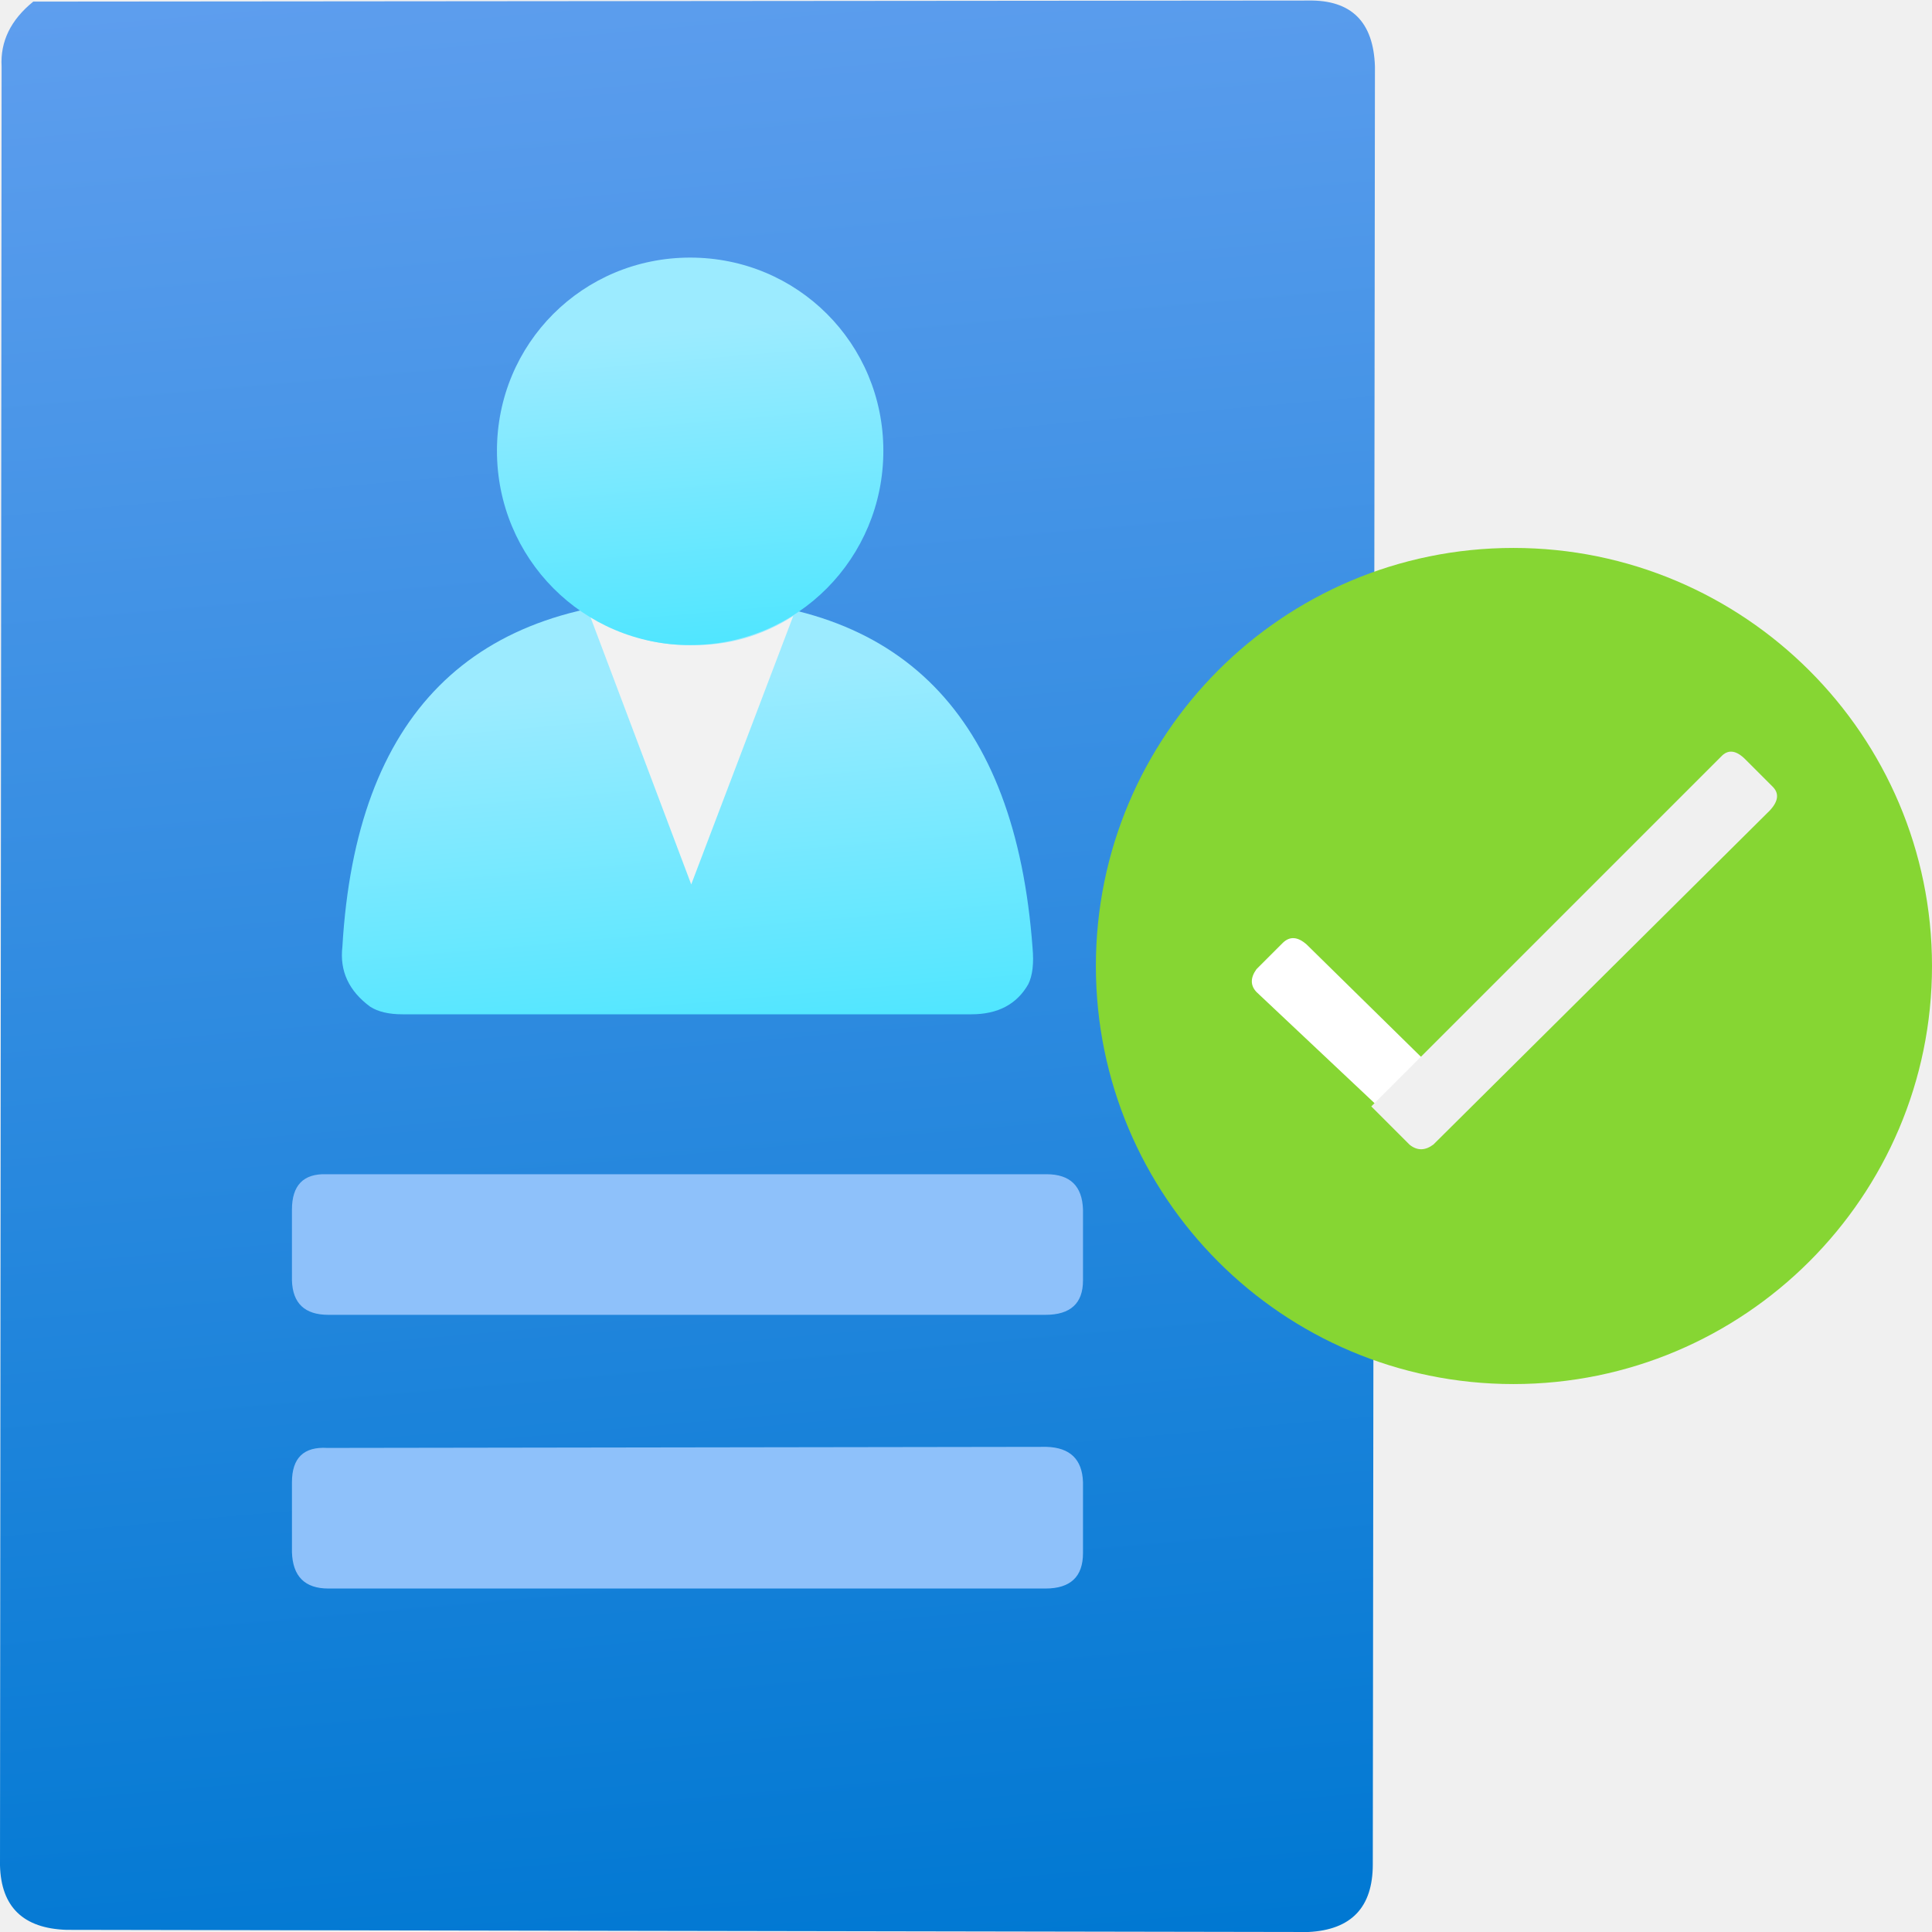
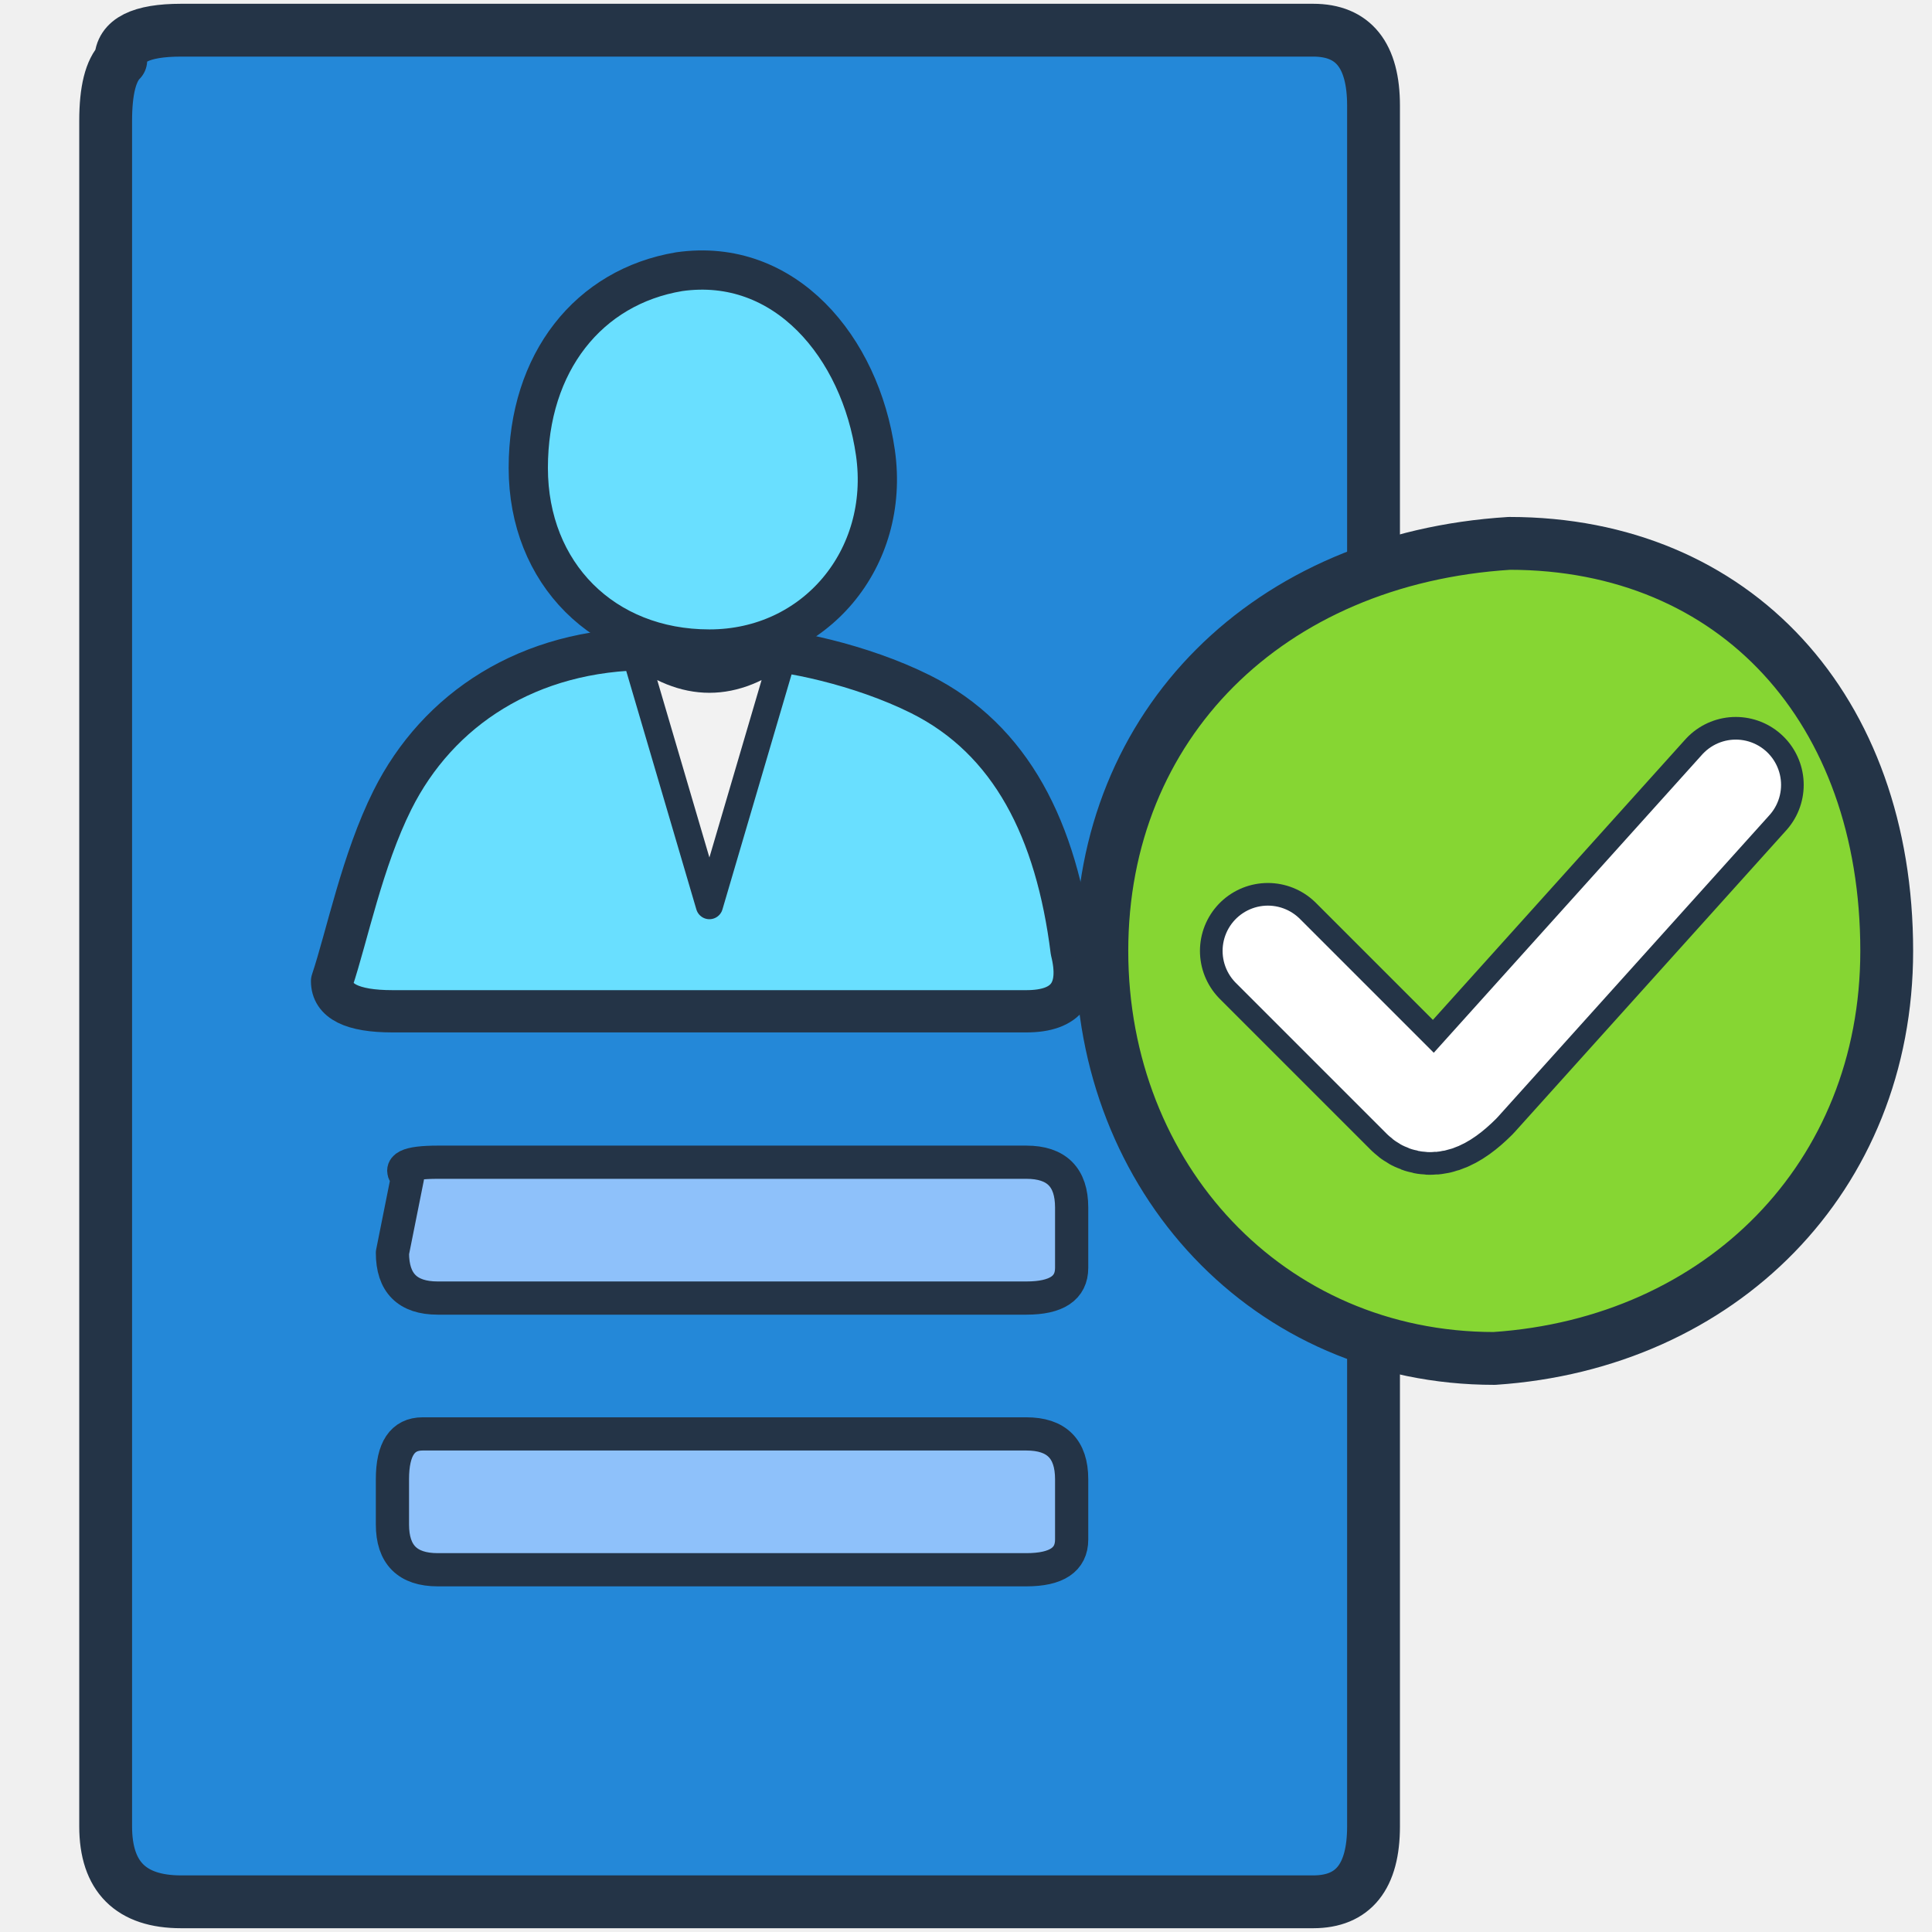
- <svg xmlns="http://www.w3.org/2000/svg" width="128" height="128" viewBox="0 0 128 128">
-   <defs>
-     <linearGradient id="panelBlue" x1="1.58" y1="785.952" x2="3.231" y2="767.08" gradientTransform="translate(4 785.516) scale(1 -1)" gradientUnits="userSpaceOnUse">
-       <stop offset="0" stop-color="#5e9eee" />
-       <stop offset="1" stop-color="#0078d2" />
-     </linearGradient>
-     <linearGradient id="personCyan" x1="-25.483" y1="767.733" x2="-25.125" y2="763.642" gradientTransform="translate(31.6 773.32) scale(1 -1)" gradientUnits="userSpaceOnUse">
-       <stop offset=".183" stop-color="#9cebff" />
-       <stop offset="1" stop-color="#50e6ff" />
-     </linearGradient>
-     <linearGradient id="headCyan" x1="-25.327" y1="770.911" x2="-25.013" y2="767.322" gradientTransform="translate(31.6 773.32) scale(1 -1)" gradientUnits="userSpaceOnUse">
-       <stop offset=".183" stop-color="#9cebff" />
-       <stop offset="1" stop-color="#50e6ff" />
-     </linearGradient>
-   </defs>
-   <g transform="scale(7.111111)">
-     <path d="M.015.62       Q-.005.27.31.015       L12.19.005       Q12.79-.005 12.81.62       L12.79 17.37       Q12.79 17.97 12.19 18       L.62 17.98       Q.015 17.96 0 17.38       Z" fill="url(#panelBlue)" />
-     <path d="M3.05 13.49       Q2.72 13.47 2.72 13.81       L2.72 14.46       Q2.73 14.80 3.06 14.80       L9.74 14.80       Q10.09 14.80 10.09 14.47       L10.09 13.81       Q10.08 13.49 9.75 13.48       Z" fill="#8ec1fa" />
-     <path d="M3.04 10.94       Q2.72 10.93 2.72 11.27       L2.72 11.93       Q2.73 12.25 3.06 12.25       L9.74 12.25       Q10.09 12.25 10.09 11.93       L10.09 11.27       Q10.08 10.94 9.75 10.94       Z" fill="#8ec1fa" />
-     <path d="M9.05 9.45       Q9.42 9.45 9.58 9.17       Q9.64 9.05 9.62 8.83       Q9.38 5.58 6.42 5.58       Q3.38 5.58 3.19 8.82       Q3.15 9.16 3.45 9.38       Q3.56 9.45 3.75 9.45       Z" fill="url(#personCyan)" />
-     <path d="M5.49 5.72       Q5.94 6.02 6.44 6.01       Q6.95 6.02 7.39 5.74       L6.44 8.24       Z" fill="#f2f2f2" />
-     <path d="M6.43 2.40       C7.43 2.40 8.23 3.20 8.23 4.20       C8.23 5.20 7.43 6.01 6.43 6.01       C5.43 6.01 4.63 5.20 4.63 4.20       C4.63 3.20 5.43 2.40 6.43 2.40       Z" fill="url(#headCyan)" />
-     <path d="M14.10 5.105       C16.25 5.105 18 6.85 18 9       C18 11.15 16.25 12.895 14.10 12.895       C11.95 12.895 10.21 11.15 10.21 9       C10.21 6.85 11.95 5.105 14.10 5.105       Z" fill="#86d633" />
-     <path d="M13.706 10.305       L13.348 10.663       Q13.257 10.70 13.127 10.58       L11.706 9.242       Q11.62 9.15 11.706 9.03       L11.953 8.783       Q12.05 8.69 12.174 8.80       Z" fill="#fff" />
-     <path d="M13.134 10.666       L12.776 10.308       L16.045 7.039       Q16.14 6.95 16.266 7.08       L16.513 7.327       Q16.61 7.42 16.49 7.55       L13.355 10.663       Q13.24 10.75 13.134 10.666       Z" fill="#f0f0f0" />
-   </g>
+ <svg xmlns="http://www.w3.org/2000/svg" width="128" height="128" viewBox="0 0 128 128" fill="none">
+   <path d="M8 4 Q8 2 12 2 L87 2 Q91 2 91 7 L91 121 Q91 126 87 126 L12 126 Q7 126 7 121 L7 8 Q7 5 8 4Z" fill="#2488D8" stroke="#243447" stroke-width="3.5" stroke-linecap="round" stroke-linejoin="round" />
+   <path d="M45 18            C52 17 57 23 58 30            C59 37 54 43 47 43            C40 43 35 38 35 31            C35 24 39 19 45 18Z" fill="#69DFFF" stroke="#243447" stroke-width="2.6" stroke-linecap="round" stroke-linejoin="round" />
+   <path d="M43 43            C35 43 29 47 26 53            C24 57 23 62 22 65            Q22 67 26 67            L68 67            Q72 67 71 63            C70 55 67 49 61 46            C57 44 52 43 50 43            L47 49Z" fill="#69DFFF" stroke="#243447" stroke-width="2.8" stroke-linecap="round" stroke-linejoin="round" />
+   <path d="M42 43            Q47 47 52 43            L47 60Z" fill="#F2F2F2" stroke="#243447" stroke-width="1.8" stroke-linecap="round" stroke-linejoin="round" />
+   <path d="M27 78            Q26 77 29 77            L68 77 Q71 77 71 80            L71 84 Q71 86 68 86            L29 86 Q26 86 26 83Z" fill="#8EC1FA" stroke="#243447" stroke-width="2.2" stroke-linejoin="round" />
+   <path d="M28 95            L68 95 Q71 95 71 98            L71 102 Q71 104 68 104            L29 104 Q26 104 26 101            L26 98 Q26 95 28 95Z" fill="#8EC1FA" stroke="#243447" stroke-width="2.2" stroke-linejoin="round" />
+   <path d="M100 36            C115 36 125 47 125 63            C125 78 114 89 99 90            C84 90 73 78 73 63            C73 48 84 37 100 36Z" fill="#86D633" stroke="#243447" stroke-width="3.5" stroke-linecap="round" stroke-linejoin="round" />
+   <path d="M84 63            L94 73            Q95 74 97 72            L115 52" fill="none" stroke="#243447" stroke-width="9" stroke-linecap="round" stroke-linejoin="round" />
+   <path d="M84 63            L94 73            Q95 74 97 72            L115 52" fill="none" stroke="#FFFFFF" stroke-width="6" stroke-linecap="round" stroke-linejoin="round" />
</svg>
